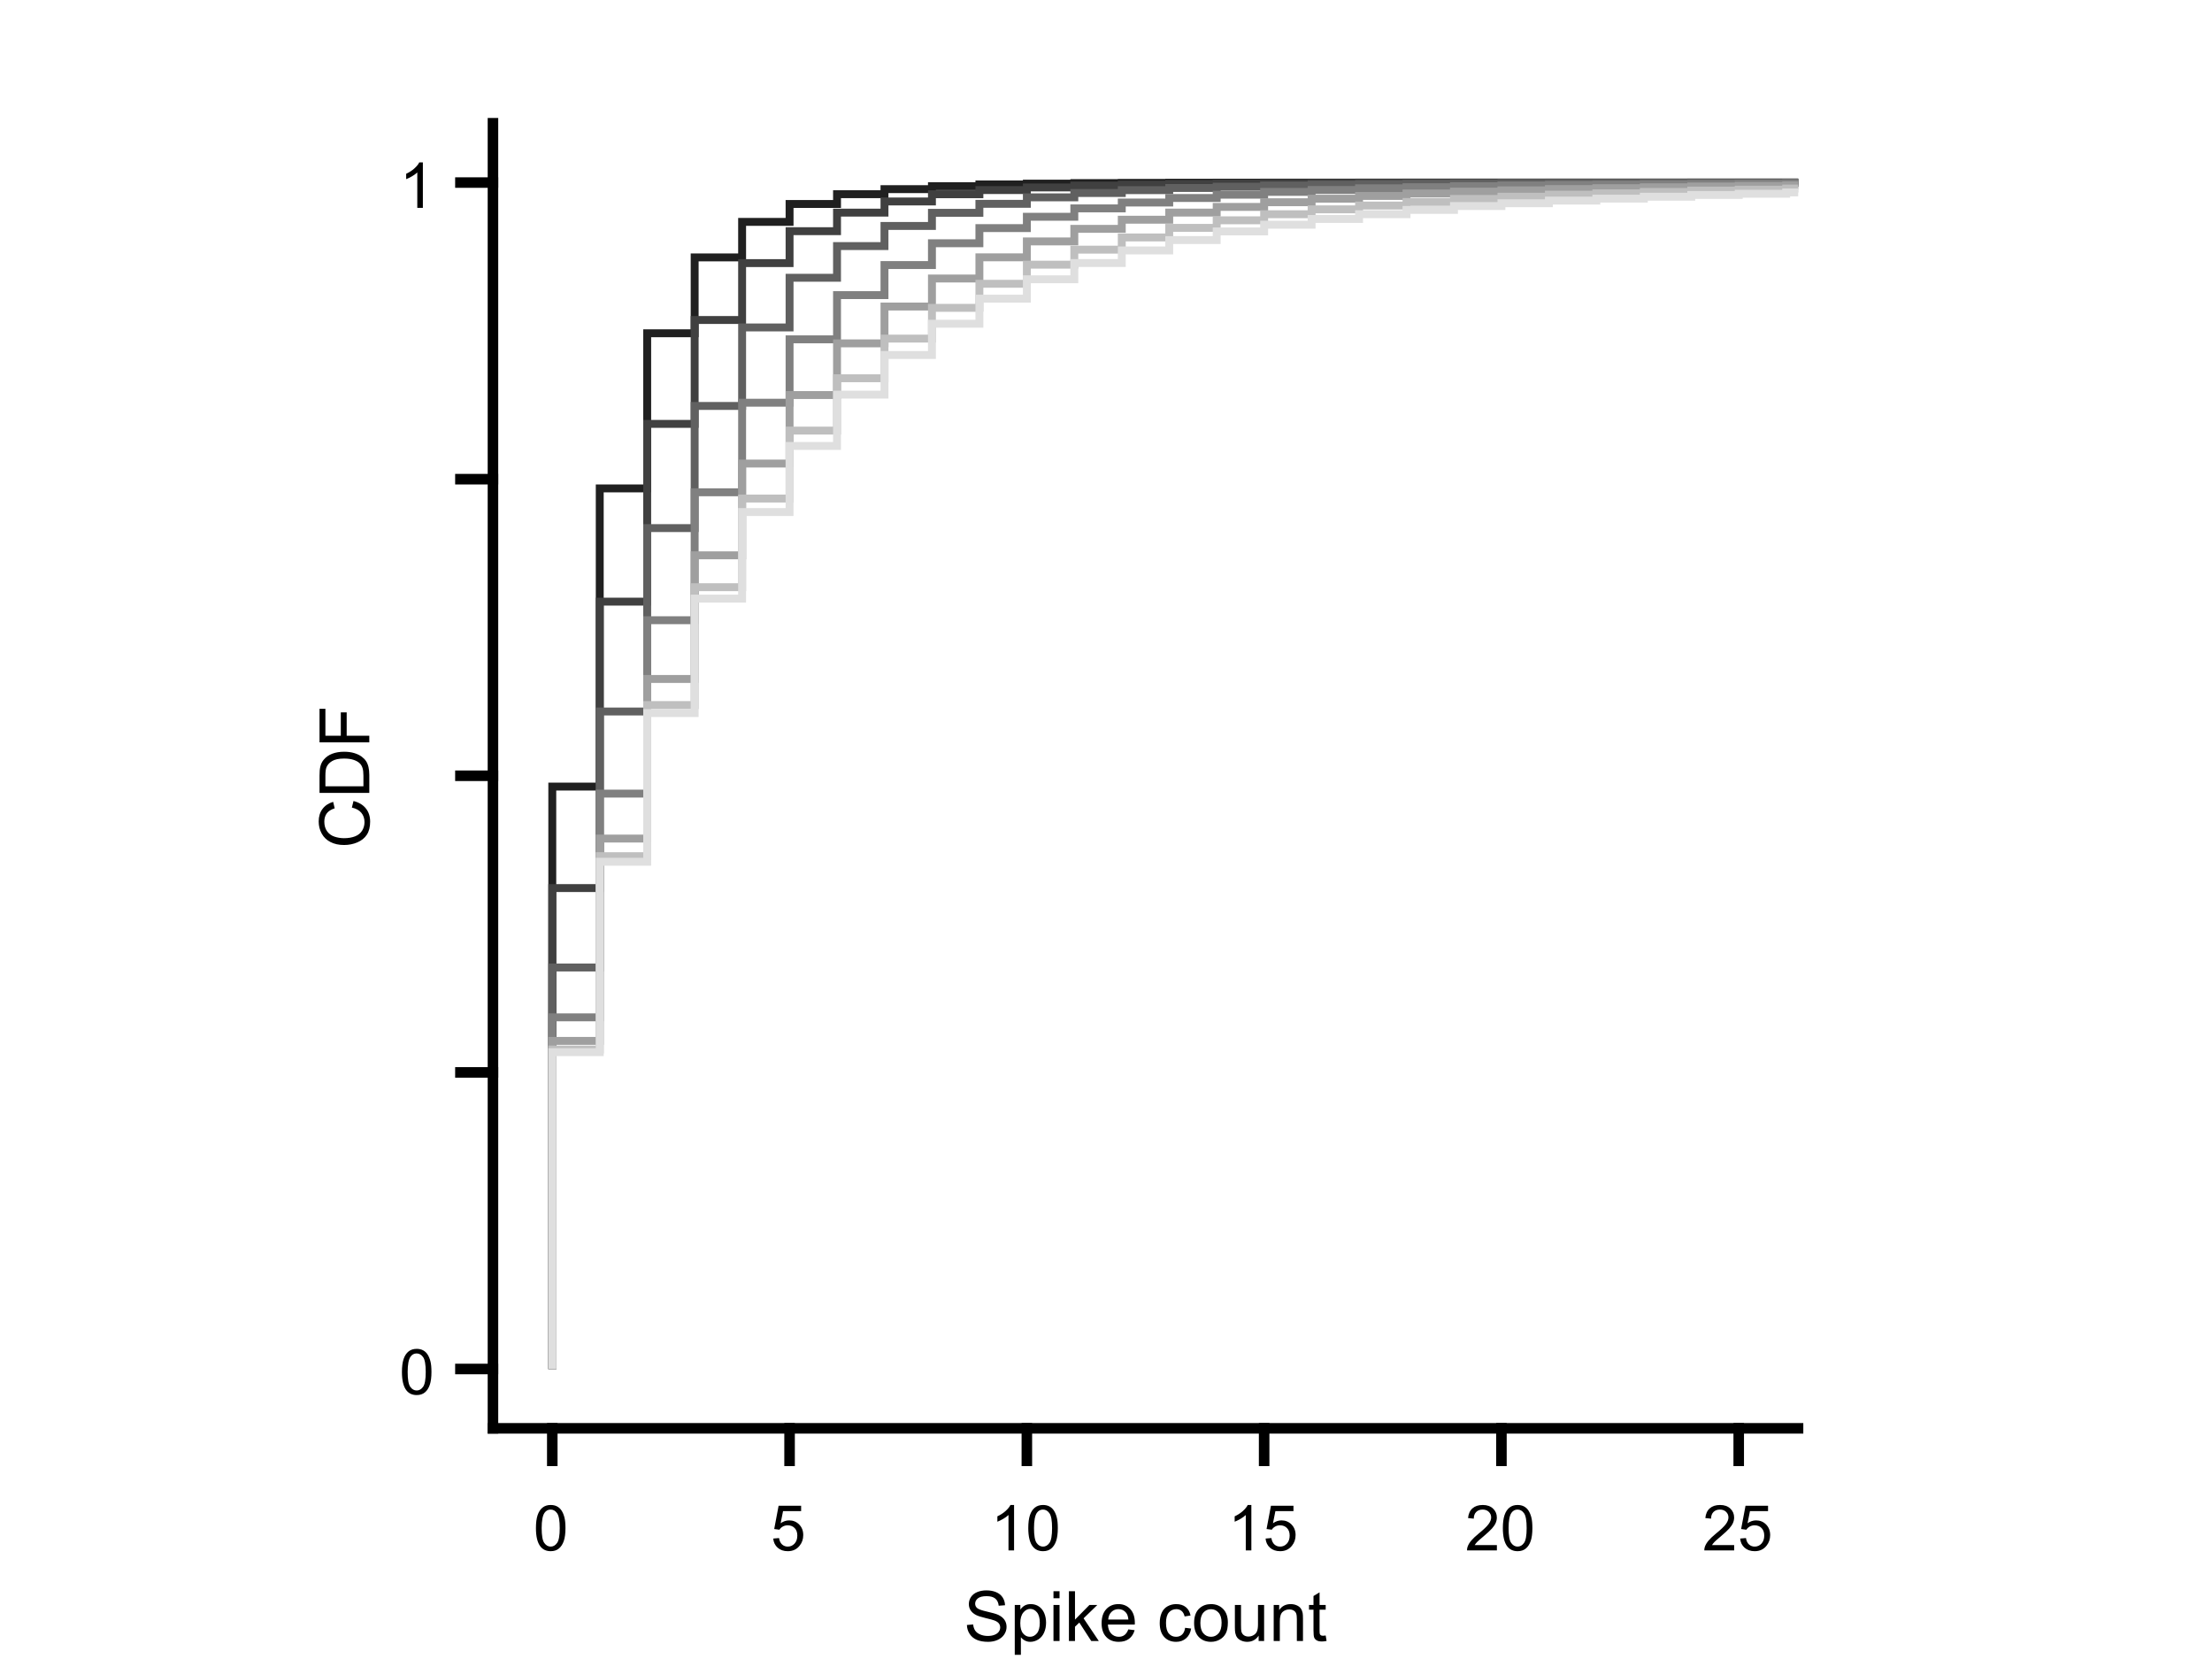
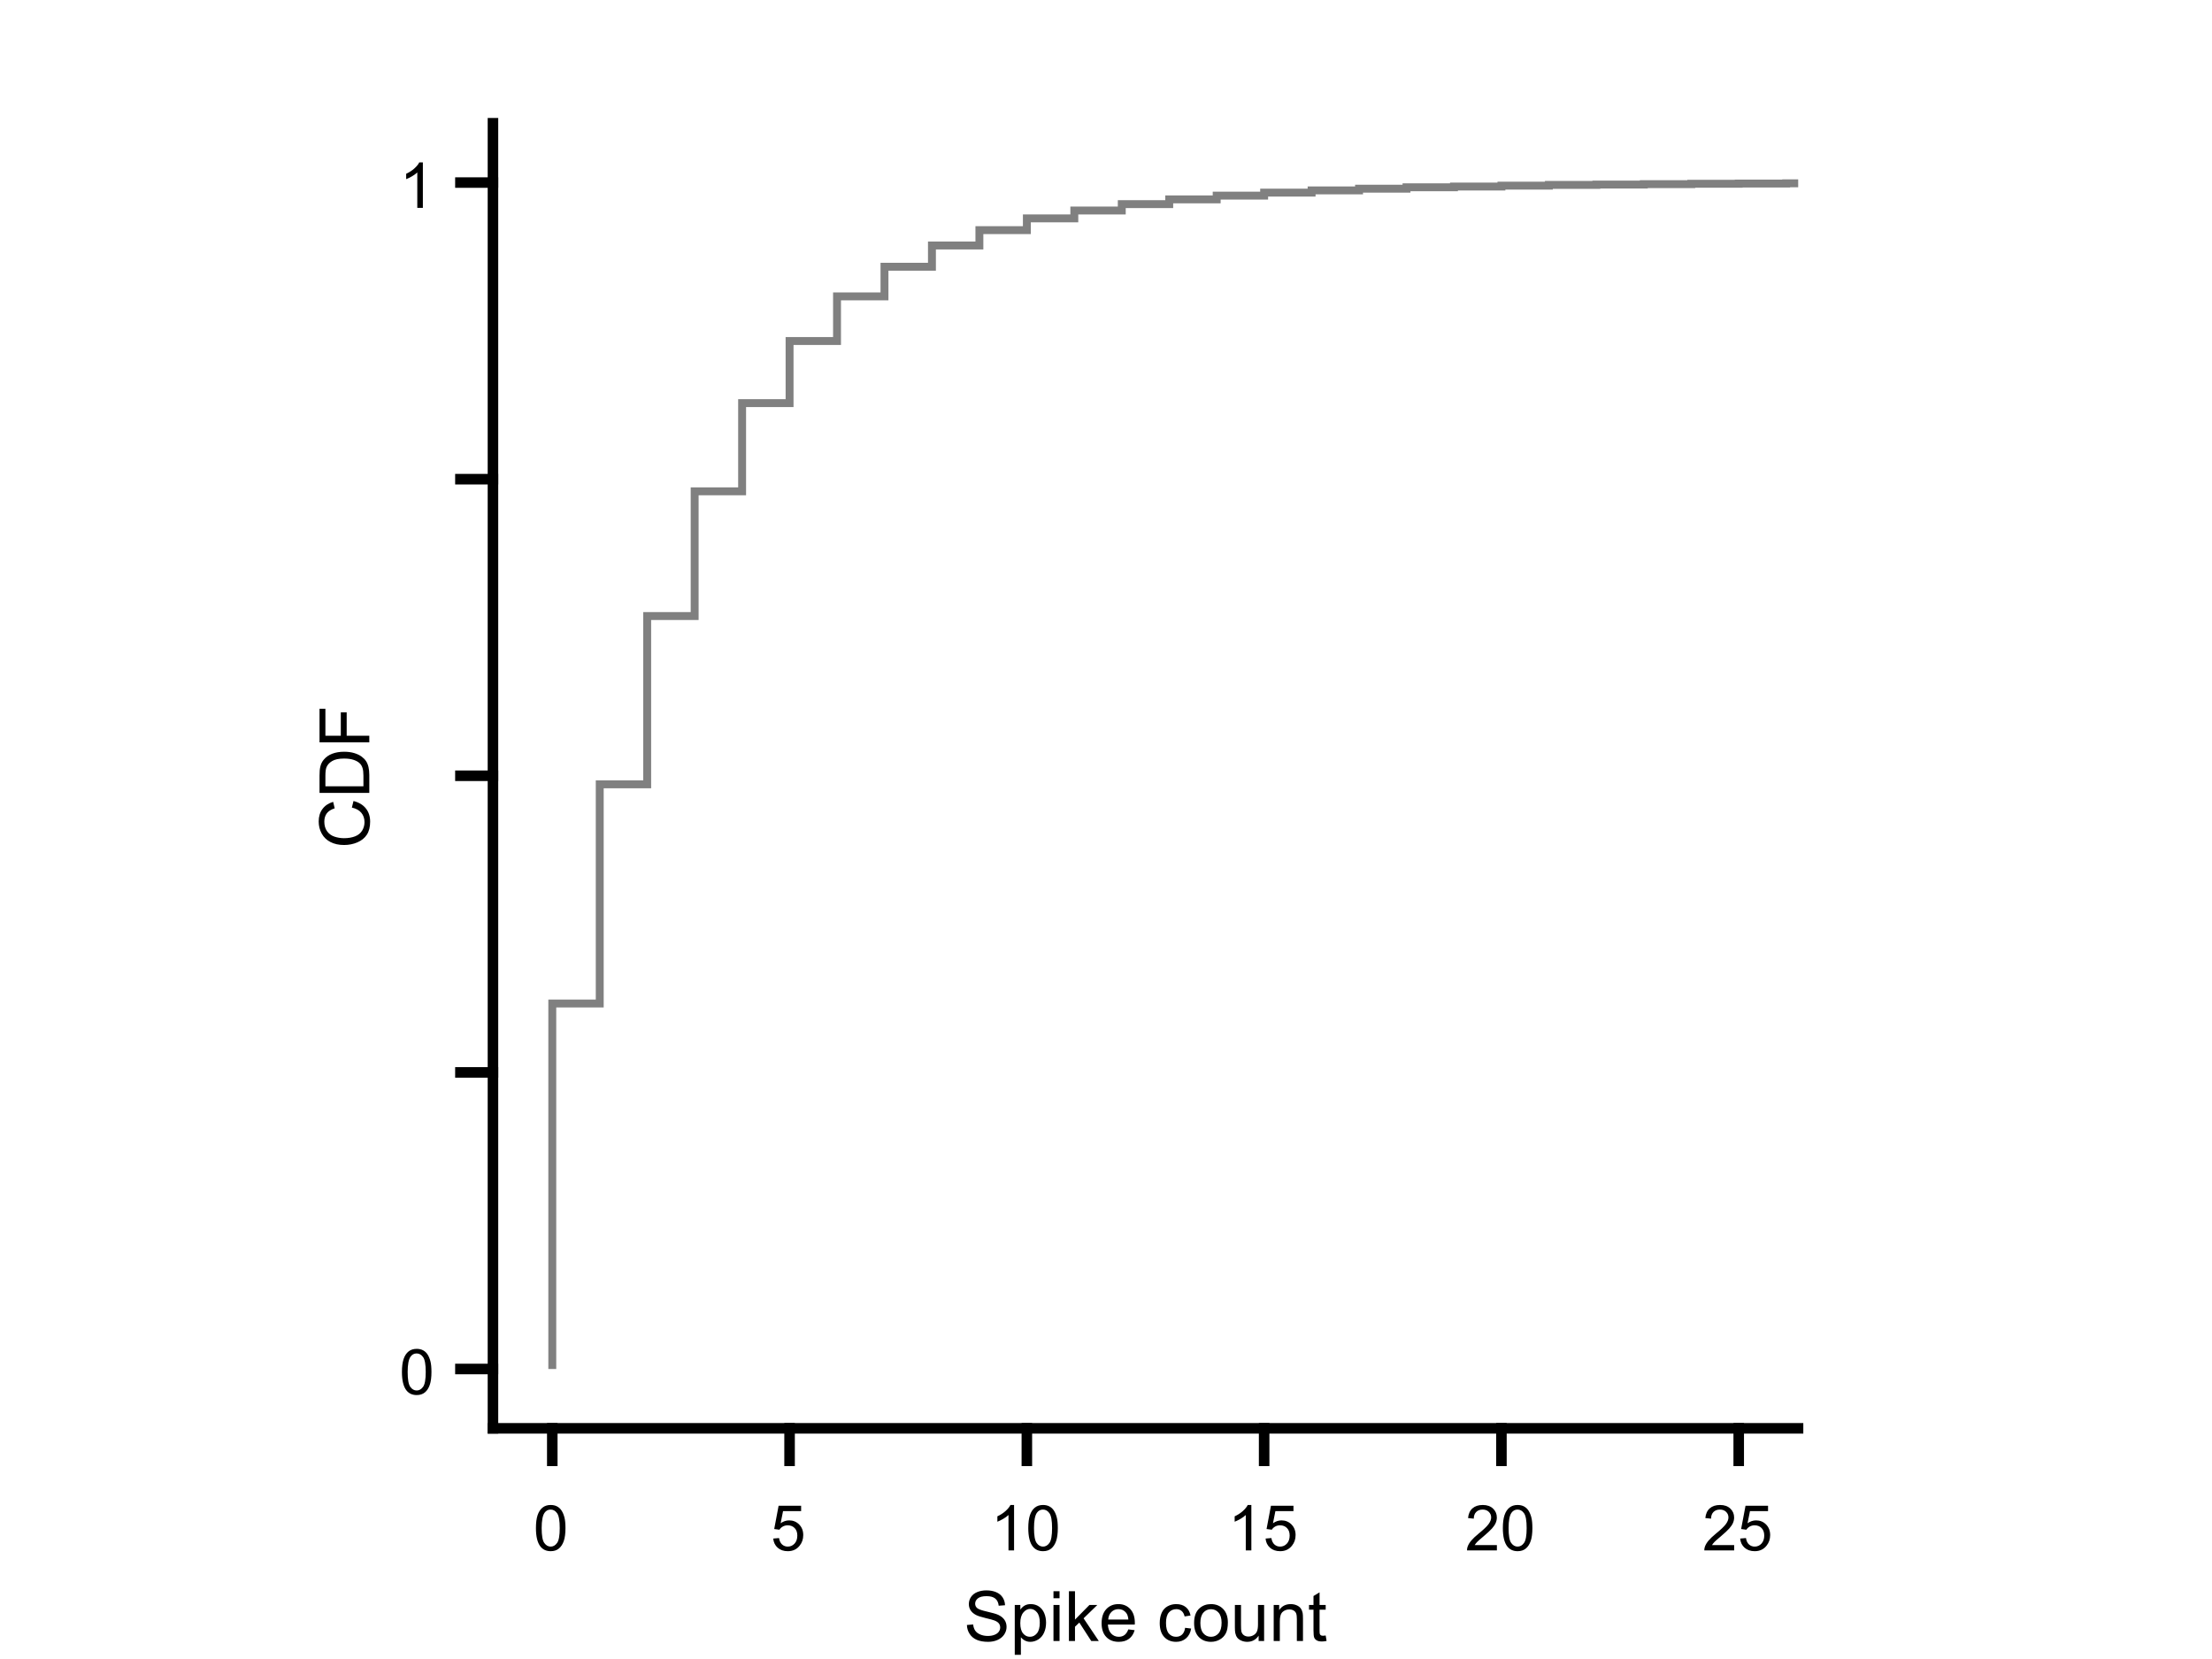
<svg xmlns="http://www.w3.org/2000/svg" style="fill-opacity:1; color-rendering:auto; color-interpolation:auto; text-rendering:auto; stroke:black; stroke-linecap:square; stroke-miterlimit:10; shape-rendering:auto; stroke-opacity:1; fill:black; stroke-dasharray:none; font-weight:normal; stroke-width:1; font-family:'Dialog'; font-style:normal; stroke-linejoin:miter; font-size:12px; stroke-dashoffset:0; image-rendering:auto;" width="700" height="525">
  <defs id="genericDefs" />
  <g>
    <defs id="defs1">
      <clipPath clipPathUnits="userSpaceOnUse" id="clipPath1">
        <path d="M0 0 L700 0 L700 525 L0 525 L0 0 Z" />
      </clipPath>
    </defs>
    <g style="fill:white; stroke:white;">
      <rect x="0" y="0" width="700" style="clip-path:url(#clipPath1); stroke:none;" height="525" />
    </g>
    <g style="fill:white; text-rendering:optimizeSpeed; color-rendering:optimizeSpeed; image-rendering:optimizeSpeed; shape-rendering:crispEdges; stroke:white; color-interpolation:sRGB;">
      <rect x="0" width="700" height="525" y="0" style="stroke:none;" />
    </g>
-     <g style="stroke-linecap:butt; fill:rgb(32,32,32); text-rendering:geometricPrecision; color-rendering:optimizeQuality; image-rendering:optimizeQuality; stroke:rgb(32,32,32); color-interpolation:linearRGB; stroke-width:2.5;">
-       <path d="M174.773 433.227 L174.773 433.227 L174.773 248.918 L189.791 248.918 L189.791 154.559 L204.809 154.559 L204.809 105.466 L219.827 105.466 L219.827 81.456 L234.845 81.456 L234.845 70.217 L249.864 70.217 L249.864 64.551 L264.882 64.551 L264.882 61.456 L279.9 61.456 L279.9 59.854 L294.918 59.854 L294.918 58.913 L309.936 58.913 L309.936 58.361 L324.955 58.361 L324.955 58.111 L339.973 58.111 L339.973 57.94 L354.991 57.94 L354.991 57.871 L370.009 57.871 L370.009 57.82 L385.027 57.82 L385.027 57.802 L400.045 57.802 L400.045 57.787 L415.064 57.787 L415.064 57.784 L430.082 57.784 L430.082 57.773 L445.1 57.773 L445.1 57.773 L460.118 57.773 L460.118 57.773 L475.136 57.773 L475.136 57.773 L490.154 57.773 L490.154 57.773 L505.173 57.773 L505.173 57.773 L520.191 57.773 L520.191 57.773 L535.209 57.773 L535.209 57.773 L550.227 57.773 L550.227 57.773 L565.245 57.773 L565.245 57.773 L569.049 57.773" style="fill:none; fill-rule:evenodd;" />
-       <path d="M174.773 433.227 L174.773 433.227 L174.773 281.036 L189.791 281.036 L189.791 190.393 L204.809 190.393 L204.809 134.141 L219.827 134.141 L219.827 101.264 L234.845 101.264 L234.845 83.261 L249.864 83.261 L249.864 73.156 L264.882 73.156 L264.882 67.286 L279.9 67.286 L279.9 63.755 L294.918 63.755 L294.918 61.467 L309.936 61.467 L309.936 60.148 L324.955 60.148 L324.955 59.32 L339.973 59.32 L339.973 58.735 L354.991 58.735 L354.991 58.423 L370.009 58.423 L370.009 58.198 L385.027 58.198 L385.027 58.045 L400.045 58.045 L400.045 57.951 L415.064 57.951 L415.064 57.882 L430.082 57.882 L430.082 57.824 L445.1 57.824 L445.1 57.798 L460.118 57.798 L460.118 57.791 L475.136 57.791 L475.136 57.791 L490.154 57.791 L490.154 57.784 L505.173 57.784 L505.173 57.784 L520.191 57.784 L520.191 57.78 L535.209 57.78 L535.209 57.773 L550.227 57.773 L550.227 57.773 L565.245 57.773 L565.245 57.773 L569.049 57.773" style="fill:none; fill-rule:evenodd; stroke:rgb(64,64,64);" />
-       <path d="M174.773 433.227 L174.773 433.227 L174.773 306.172 L189.791 306.172 L189.791 225.158 L204.809 225.158 L204.809 167.12 L219.827 167.12 L219.827 128.463 L234.845 128.463 L234.845 103.621 L249.864 103.621 L249.864 87.9 L264.882 87.9 L264.882 77.871 L279.9 77.871 L279.9 71.503 L294.918 71.503 L294.918 67.348 L309.936 67.348 L309.936 64.5 L324.955 64.5 L324.955 62.448 L339.973 62.448 L339.973 61.078 L354.991 61.078 L354.991 60.177 L370.009 60.177 L370.009 59.484 L385.027 59.484 L385.027 59.077 L400.045 59.077 L400.045 58.703 L415.064 58.703 L415.064 58.43 L430.082 58.43 L430.082 58.27 L445.1 58.27 L445.1 58.14 L460.118 58.14 L460.118 58.009 L475.136 58.009 L475.136 57.904 L490.154 57.904 L490.154 57.867 L505.173 57.867 L505.173 57.849 L520.191 57.849 L520.191 57.813 L535.209 57.813 L535.209 57.798 L550.227 57.798 L550.227 57.791 L565.245 57.791 L565.245 57.791 L569.049 57.791" style="fill:none; fill-rule:evenodd; stroke:rgb(96,96,96);" />
-       <path d="M174.773 433.227 L174.773 433.227 L174.773 321.941 L189.791 321.941 L189.791 251.141 L204.809 251.141 L204.809 196.27 L219.827 196.27 L219.827 155.786 L234.845 155.786 L234.845 127.443 L249.864 127.443 L249.864 107.381 L264.882 107.381 L264.882 93.389 L279.9 93.389 L279.9 83.879 L294.918 83.879 L294.918 76.977 L309.936 76.977 L309.936 72.183 L324.955 72.183 L324.955 68.597 L339.973 68.597 L339.973 65.942 L354.991 65.942 L354.991 64.09 L370.009 64.09 L370.009 62.658 L385.027 62.658 L385.027 61.612 L400.045 61.612 L400.045 60.722 L415.064 60.722 L415.064 60.119 L430.082 60.119 L430.082 59.589 L445.1 59.589 L445.1 59.237 L460.118 59.237 L460.118 58.906 L475.136 58.906 L475.136 58.674 L490.154 58.674 L490.154 58.499 L505.173 58.499 L505.173 58.401 L520.191 58.401 L520.191 58.274 L535.209 58.274 L535.209 58.176 L550.227 58.176 L550.227 58.1 L565.245 58.1 L565.245 58.002 L569.049 58.002" style="fill:none; fill-rule:evenodd; stroke:gray;" />
-       <path d="M174.773 433.227 L174.773 433.227 L174.773 329.394 L189.791 329.394 L189.791 265.369 L204.809 265.369 L204.809 214.864 L219.827 214.864 L219.827 175.732 L234.845 175.732 L234.845 146.691 L249.864 146.691 L249.864 125.013 L264.882 125.013 L264.882 108.659 L279.9 108.659 L279.9 97.003 L294.918 97.003 L294.918 88.136 L309.936 88.136 L309.936 81.431 L324.955 81.431 L324.955 76.396 L339.973 76.396 L339.973 72.419 L354.991 72.419 L354.991 69.531 L370.009 69.531 L370.009 67.272 L385.027 67.272 L385.027 65.481 L400.045 65.481 L400.045 63.999 L415.064 63.999 L415.064 62.873 L430.082 62.873 L430.082 62.005 L445.1 62.005 L445.1 61.22 L460.118 61.22 L460.118 60.635 L475.136 60.635 L475.136 60.232 L490.154 60.232 L490.154 59.829 L505.173 59.829 L505.173 59.542 L520.191 59.542 L520.191 59.269 L535.209 59.269 L535.209 59.011 L550.227 59.011 L550.227 58.819 L565.245 58.819 L565.245 58.626 L569.049 58.626" style="fill:none; fill-rule:evenodd; stroke:rgb(159,159,159);" />
-       <path d="M174.773 433.227 L174.773 433.227 L174.773 332.126 L189.791 332.126 L189.791 270.942 L204.809 270.942 L204.809 223.117 L219.827 223.117 L219.827 185.823 L234.845 185.823 L234.845 157.766 L249.864 157.766 L249.864 136.262 L264.882 136.262 L264.882 119.702 L279.9 119.702 L279.9 107.152 L294.918 107.152 L294.918 97.424 L309.936 97.424 L309.936 89.803 L324.955 89.803 L324.955 83.755 L339.973 83.755 L339.973 79.004 L354.991 79.004 L354.991 75.139 L370.009 75.139 L370.009 72.11 L385.027 72.11 L385.027 69.716 L400.045 69.716 L400.045 67.795 L415.064 67.795 L415.064 66.247 L430.082 66.247 L430.082 65.045 L445.1 65.045 L445.1 63.919 L460.118 63.919 L460.118 62.953 L475.136 62.953 L475.136 62.259 L490.154 62.259 L490.154 61.609 L505.173 61.609 L505.173 61.18 L520.191 61.18 L520.191 60.751 L535.209 60.751 L535.209 60.304 L550.227 60.304 L550.227 60.025 L565.245 60.025 L565.245 59.662 L569.049 59.662" style="fill:none; fill-rule:evenodd; stroke:rgb(191,191,191);" />
-       <path d="M174.773 433.227 L174.773 433.227 L174.773 332.958 L189.791 332.958 L189.791 272.703 L204.809 272.703 L204.809 225.656 L219.827 225.656 L219.827 189.43 L234.845 189.43 L234.845 162.03 L249.864 162.03 L249.864 141.119 L264.882 141.119 L264.882 124.882 L279.9 124.882 L279.9 112.332 L294.918 112.332 L294.918 102.444 L309.936 102.444 L309.936 94.504 L324.955 94.504 L324.955 88.379 L339.973 88.379 L339.973 83.229 L354.991 83.229 L354.991 79.248 L370.009 79.248 L370.009 75.971 L385.027 75.971 L385.027 73.236 L400.045 73.236 L400.045 71.111 L415.064 71.111 L415.064 69.291 L430.082 69.291 L430.082 67.784 L445.1 67.784 L445.1 66.425 L460.118 66.425 L460.118 65.197 L475.136 65.197 L475.136 64.315 L490.154 64.315 L490.154 63.486 L505.173 63.486 L505.173 62.855 L520.191 62.855 L520.191 62.255 L535.209 62.255 L535.209 61.699 L550.227 61.699 L550.227 61.311 L565.245 61.311 L565.245 60.889 L569.049 60.889" style="fill:none; fill-rule:evenodd; stroke:rgb(223,223,223);" />
+     <g style="stroke-linecap:butt; fill:gray; text-rendering:geometricPrecision; color-rendering:optimizeQuality; image-rendering:optimizeQuality; stroke:gray; color-interpolation:linearRGB; stroke-width:2.5;">
+       <path d="M174.773 433.227 L174.773 433.227 L174.773 317.564 L189.791 317.564 L189.791 248.206 L204.809 248.206 L204.809 194.951 L219.827 194.951 L219.827 155.481 L234.845 155.481 L234.845 127.57 L249.864 127.57 L249.864 107.915 L264.882 107.915 L264.882 93.792 L279.9 93.792 L279.9 84.413 L294.918 84.413 L294.918 77.689 L309.936 77.689 L309.936 72.826 L324.955 72.826 L324.955 69.109 L339.973 69.109 L339.973 66.618 L354.991 66.618 L354.991 64.598 L370.009 64.598 L370.009 63.094 L385.027 63.094 L385.027 61.906 L400.045 61.906 L400.045 60.958 L415.064 60.958 L415.064 60.25 L430.082 60.25 L430.082 59.709 L445.1 59.709 L445.1 59.266 L460.118 59.266 L460.118 59.033 L475.136 59.033 L475.136 58.75 L490.154 58.75 L490.154 58.514 L505.173 58.514 L505.173 58.405 L520.191 58.405 L520.191 58.274 L535.209 58.274 L535.209 58.154 L550.227 58.154 L550.227 58.085 L565.245 58.085 L565.245 58.009 L569.049 58.009" style="fill:none; fill-rule:evenodd;" />
    </g>
    <g style="text-rendering:geometricPrecision; stroke-width:3.333; color-interpolation:linearRGB; color-rendering:optimizeQuality; image-rendering:optimizeQuality; stroke-linejoin:round;">
      <line y2="452" style="fill:none;" x1="156" x2="569" y1="452" />
      <line y2="462.3" style="fill:none;" x1="174.773" x2="174.773" y1="452" />
      <line y2="462.3" style="fill:none;" x1="249.864" x2="249.864" y1="452" />
      <line y2="462.3" style="fill:none;" x1="324.955" x2="324.955" y1="452" />
      <line y2="462.3" style="fill:none;" x1="400.045" x2="400.045" y1="452" />
      <line y2="462.3" style="fill:none;" x1="475.136" x2="475.136" y1="452" />
      <line y2="462.3" style="fill:none;" x1="550.227" x2="550.227" y1="452" />
    </g>
    <g transform="translate(174.7727,469.6333)" style="font-size:20px; text-rendering:geometricPrecision; color-rendering:optimizeQuality; image-rendering:optimizeQuality; font-family:'SansSerif'; color-interpolation:linearRGB;">
      <path style="stroke:none;" d="M-5.172 13.938 Q-5.172 11.406 -4.648 9.852 Q-4.125 8.297 -3.094 7.461 Q-2.062 6.625 -0.5 6.625 Q0.656 6.625 1.523 7.086 Q2.391 7.547 2.953 8.422 Q3.516 9.297 3.844 10.555 Q4.172 11.812 4.172 13.938 Q4.172 16.453 3.648 18 Q3.125 19.547 2.102 20.398 Q1.078 21.25 -0.5 21.25 Q-2.578 21.25 -3.75 19.766 Q-5.172 17.969 -5.172 13.938 ZM-3.359 13.938 Q-3.359 17.469 -2.539 18.633 Q-1.719 19.797 -0.5 19.797 Q0.703 19.797 1.531 18.625 Q2.359 17.453 2.359 13.938 Q2.359 10.406 1.531 9.242 Q0.703 8.078 -0.516 8.078 Q-1.734 8.078 -2.453 9.109 Q-3.359 10.406 -3.359 13.938 Z" />
    </g>
    <g transform="translate(249.8636,469.6333)" style="font-size:20px; text-rendering:geometricPrecision; color-rendering:optimizeQuality; image-rendering:optimizeQuality; font-family:'SansSerif'; color-interpolation:linearRGB;">
      <path style="stroke:none;" d="M-5.172 17.25 L-3.328 17.094 Q-3.125 18.438 -2.375 19.117 Q-1.625 19.797 -0.562 19.797 Q0.703 19.797 1.578 18.844 Q2.453 17.891 2.453 16.297 Q2.453 14.797 1.609 13.93 Q0.766 13.062 -0.594 13.062 Q-1.453 13.062 -2.133 13.445 Q-2.812 13.828 -3.203 14.453 L-4.859 14.234 L-3.469 6.875 L3.656 6.875 L3.656 8.562 L-2.062 8.562 L-2.828 12.406 Q-1.547 11.5 -0.125 11.5 Q1.75 11.5 3.039 12.805 Q4.328 14.109 4.328 16.141 Q4.328 18.094 3.188 19.5 Q1.812 21.25 -0.562 21.25 Q-2.516 21.25 -3.758 20.156 Q-5 19.062 -5.172 17.25 Z" />
    </g>
    <g transform="translate(324.9546,469.6333)" style="font-size:20px; text-rendering:geometricPrecision; color-rendering:optimizeQuality; image-rendering:optimizeQuality; font-family:'SansSerif'; color-interpolation:linearRGB;">
      <path style="stroke:none;" d="M-4.047 21 L-5.812 21 L-5.812 9.797 Q-6.438 10.406 -7.469 11.008 Q-8.5 11.609 -9.328 11.922 L-9.328 10.219 Q-7.844 9.531 -6.742 8.539 Q-5.641 7.547 -5.188 6.625 L-4.047 6.625 L-4.047 21 ZM0.451 13.938 Q0.451 11.406 0.975 9.852 Q1.498 8.297 2.529 7.461 Q3.561 6.625 5.123 6.625 Q6.279 6.625 7.146 7.086 Q8.014 7.547 8.576 8.422 Q9.139 9.297 9.467 10.555 Q9.795 11.812 9.795 13.938 Q9.795 16.453 9.271 18 Q8.748 19.547 7.725 20.398 Q6.701 21.25 5.123 21.25 Q3.045 21.25 1.873 19.766 Q0.451 17.969 0.451 13.938 ZM2.264 13.938 Q2.264 17.469 3.084 18.633 Q3.904 19.797 5.123 19.797 Q6.326 19.797 7.154 18.625 Q7.982 17.453 7.982 13.938 Q7.982 10.406 7.154 9.242 Q6.326 8.078 5.107 8.078 Q3.889 8.078 3.17 9.109 Q2.264 10.406 2.264 13.938 Z" />
    </g>
    <g transform="translate(400.0454,469.6333)" style="font-size:20px; text-rendering:geometricPrecision; color-rendering:optimizeQuality; image-rendering:optimizeQuality; font-family:'SansSerif'; color-interpolation:linearRGB;">
      <path style="stroke:none;" d="M-4.047 21 L-5.812 21 L-5.812 9.797 Q-6.438 10.406 -7.469 11.008 Q-8.5 11.609 -9.328 11.922 L-9.328 10.219 Q-7.844 9.531 -6.742 8.539 Q-5.641 7.547 -5.188 6.625 L-4.047 6.625 L-4.047 21 ZM0.451 17.25 L2.295 17.094 Q2.498 18.438 3.248 19.117 Q3.998 19.797 5.061 19.797 Q6.326 19.797 7.201 18.844 Q8.076 17.891 8.076 16.297 Q8.076 14.797 7.232 13.93 Q6.389 13.062 5.029 13.062 Q4.17 13.062 3.49 13.445 Q2.811 13.828 2.42 14.453 L0.764 14.234 L2.154 6.875 L9.279 6.875 L9.279 8.562 L3.561 8.562 L2.795 12.406 Q4.076 11.5 5.498 11.5 Q7.373 11.5 8.662 12.805 Q9.951 14.109 9.951 16.141 Q9.951 18.094 8.81 19.5 Q7.436 21.25 5.061 21.25 Q3.107 21.25 1.865 20.156 Q0.623 19.062 0.451 17.25 Z" />
    </g>
    <g transform="translate(475.1364,469.6333)" style="font-size:20px; text-rendering:geometricPrecision; color-rendering:optimizeQuality; image-rendering:optimizeQuality; font-family:'SansSerif'; color-interpolation:linearRGB;">
      <path style="stroke:none;" d="M-1.438 19.312 L-1.438 21 L-10.891 21 Q-10.906 20.359 -10.688 19.781 Q-10.328 18.812 -9.531 17.875 Q-8.734 16.938 -7.234 15.703 Q-4.891 13.797 -4.07 12.68 Q-3.25 11.562 -3.25 10.562 Q-3.25 9.516 -4 8.797 Q-4.75 8.078 -5.953 8.078 Q-7.219 8.078 -7.984 8.844 Q-8.75 9.609 -8.75 10.953 L-10.562 10.766 Q-10.375 8.75 -9.164 7.688 Q-7.953 6.625 -5.906 6.625 Q-3.859 6.625 -2.656 7.766 Q-1.453 8.906 -1.453 10.594 Q-1.453 11.453 -1.805 12.289 Q-2.156 13.125 -2.969 14.039 Q-3.781 14.953 -5.672 16.562 Q-7.266 17.891 -7.711 18.359 Q-8.156 18.828 -8.453 19.312 L-1.438 19.312 ZM0.451 13.938 Q0.451 11.406 0.975 9.852 Q1.498 8.297 2.529 7.461 Q3.561 6.625 5.123 6.625 Q6.279 6.625 7.146 7.086 Q8.014 7.547 8.576 8.422 Q9.139 9.297 9.467 10.555 Q9.795 11.812 9.795 13.938 Q9.795 16.453 9.271 18 Q8.748 19.547 7.725 20.398 Q6.701 21.25 5.123 21.25 Q3.045 21.25 1.873 19.766 Q0.451 17.969 0.451 13.938 ZM2.264 13.938 Q2.264 17.469 3.084 18.633 Q3.904 19.797 5.123 19.797 Q6.326 19.797 7.154 18.625 Q7.982 17.453 7.982 13.938 Q7.982 10.406 7.154 9.242 Q6.326 8.078 5.107 8.078 Q3.889 8.078 3.17 9.109 Q2.264 10.406 2.264 13.938 Z" />
    </g>
    <g transform="translate(550.2273,469.6333)" style="font-size:20px; text-rendering:geometricPrecision; color-rendering:optimizeQuality; image-rendering:optimizeQuality; font-family:'SansSerif'; color-interpolation:linearRGB;">
      <path style="stroke:none;" d="M-1.438 19.312 L-1.438 21 L-10.891 21 Q-10.906 20.359 -10.688 19.781 Q-10.328 18.812 -9.531 17.875 Q-8.734 16.938 -7.234 15.703 Q-4.891 13.797 -4.07 12.68 Q-3.25 11.562 -3.25 10.562 Q-3.25 9.516 -4 8.797 Q-4.75 8.078 -5.953 8.078 Q-7.219 8.078 -7.984 8.844 Q-8.75 9.609 -8.75 10.953 L-10.562 10.766 Q-10.375 8.75 -9.164 7.688 Q-7.953 6.625 -5.906 6.625 Q-3.859 6.625 -2.656 7.766 Q-1.453 8.906 -1.453 10.594 Q-1.453 11.453 -1.805 12.289 Q-2.156 13.125 -2.969 14.039 Q-3.781 14.953 -5.672 16.562 Q-7.266 17.891 -7.711 18.359 Q-8.156 18.828 -8.453 19.312 L-1.438 19.312 ZM0.451 17.25 L2.295 17.094 Q2.498 18.438 3.248 19.117 Q3.998 19.797 5.061 19.797 Q6.326 19.797 7.201 18.844 Q8.076 17.891 8.076 16.297 Q8.076 14.797 7.232 13.93 Q6.389 13.062 5.029 13.062 Q4.17 13.062 3.49 13.445 Q2.811 13.828 2.42 14.453 L0.764 14.234 L2.154 6.875 L9.279 6.875 L9.279 8.562 L3.561 8.562 L2.795 12.406 Q4.076 11.5 5.498 11.5 Q7.373 11.5 8.662 12.805 Q9.951 14.109 9.951 16.141 Q9.951 18.094 8.81 19.5 Q7.436 21.25 5.061 21.25 Q3.107 21.25 1.865 20.156 Q0.623 19.062 0.451 17.25 Z" />
    </g>
    <g transform="translate(362.5002,496.3)" style="font-size:22px; text-rendering:geometricPrecision; color-rendering:optimizeQuality; image-rendering:optimizeQuality; font-family:'SansSerif'; color-interpolation:linearRGB;">
      <path style="stroke:none;" d="M-56.516 17.938 L-54.547 17.766 Q-54.406 18.953 -53.898 19.711 Q-53.391 20.469 -52.312 20.938 Q-51.234 21.406 -49.891 21.406 Q-48.703 21.406 -47.789 21.047 Q-46.875 20.688 -46.43 20.07 Q-45.984 19.453 -45.984 18.719 Q-45.984 17.984 -46.414 17.43 Q-46.844 16.875 -47.828 16.5 Q-48.469 16.25 -50.641 15.734 Q-52.812 15.219 -53.672 14.75 Q-54.797 14.156 -55.352 13.281 Q-55.906 12.406 -55.906 11.328 Q-55.906 10.125 -55.234 9.094 Q-54.562 8.062 -53.258 7.523 Q-51.953 6.984 -50.359 6.984 Q-48.609 6.984 -47.273 7.547 Q-45.938 8.109 -45.219 9.203 Q-44.5 10.297 -44.453 11.688 L-46.453 11.844 Q-46.609 10.344 -47.539 9.578 Q-48.469 8.812 -50.281 8.812 Q-52.172 8.812 -53.039 9.508 Q-53.906 10.203 -53.906 11.188 Q-53.906 12.031 -53.281 12.578 Q-52.688 13.125 -50.148 13.703 Q-47.609 14.281 -46.656 14.703 Q-45.281 15.344 -44.625 16.312 Q-43.969 17.281 -43.969 18.547 Q-43.969 19.812 -44.695 20.922 Q-45.422 22.031 -46.766 22.648 Q-48.109 23.266 -49.797 23.266 Q-51.938 23.266 -53.383 22.641 Q-54.828 22.016 -55.648 20.766 Q-56.469 19.516 -56.516 17.938 ZM-41.373 27.375 L-41.373 11.594 L-39.607 11.594 L-39.607 13.078 Q-38.998 12.203 -38.209 11.766 Q-37.42 11.328 -36.31 11.328 Q-34.842 11.328 -33.725 12.086 Q-32.607 12.844 -32.037 14.211 Q-31.467 15.578 -31.467 17.203 Q-31.467 18.953 -32.1 20.359 Q-32.732 21.766 -33.928 22.516 Q-35.123 23.266 -36.451 23.266 Q-37.404 23.266 -38.178 22.852 Q-38.951 22.438 -39.435 21.812 L-39.435 27.375 L-41.373 27.375 ZM-39.623 17.359 Q-39.623 19.562 -38.732 20.617 Q-37.842 21.672 -36.576 21.672 Q-35.279 21.672 -34.365 20.578 Q-33.451 19.484 -33.451 17.203 Q-33.451 15.016 -34.35 13.93 Q-35.248 12.844 -36.482 12.844 Q-37.717 12.844 -38.67 14 Q-39.623 15.156 -39.623 17.359 ZM-29.122 9.469 L-29.122 7.25 L-27.2 7.25 L-27.2 9.469 L-29.122 9.469 ZM-29.122 23 L-29.122 11.594 L-27.2 11.594 L-27.2 23 L-29.122 23 ZM-24.234 23 L-24.234 7.25 L-22.312 7.25 L-22.312 16.234 L-17.734 11.594 L-15.234 11.594 L-19.594 15.828 L-14.781 23 L-17.172 23 L-20.938 17.172 L-22.312 18.484 L-22.312 23 L-24.234 23 ZM-5.438 19.328 L-3.438 19.578 Q-3.922 21.328 -5.195 22.297 Q-6.469 23.266 -8.469 23.266 Q-10.969 23.266 -12.43 21.719 Q-13.891 20.172 -13.891 17.391 Q-13.891 14.516 -12.414 12.922 Q-10.938 11.328 -8.562 11.328 Q-6.281 11.328 -4.828 12.891 Q-3.375 14.453 -3.375 17.281 Q-3.375 17.453 -3.391 17.797 L-11.906 17.797 Q-11.797 19.672 -10.836 20.672 Q-9.875 21.672 -8.453 21.672 Q-7.391 21.672 -6.641 21.109 Q-5.891 20.547 -5.438 19.328 ZM-11.797 16.203 L-5.422 16.203 Q-5.547 14.766 -6.156 14.047 Q-7.078 12.922 -8.547 12.922 Q-9.875 12.922 -10.781 13.812 Q-11.688 14.703 -11.797 16.203 ZM12.535 18.828 L14.441 19.062 Q14.129 21.031 12.848 22.148 Q11.566 23.266 9.691 23.266 Q7.348 23.266 5.926 21.734 Q4.504 20.203 4.504 17.344 Q4.504 15.484 5.113 14.102 Q5.723 12.719 6.981 12.023 Q8.238 11.328 9.707 11.328 Q11.566 11.328 12.746 12.273 Q13.926 13.219 14.254 14.938 L12.379 15.234 Q12.113 14.078 11.426 13.5 Q10.738 12.922 9.785 12.922 Q8.316 12.922 7.402 13.969 Q6.488 15.016 6.488 17.281 Q6.488 19.578 7.371 20.625 Q8.254 21.672 9.676 21.672 Q10.816 21.672 11.574 20.969 Q12.332 20.266 12.535 18.828 ZM15.379 17.297 Q15.379 14.125 17.145 12.594 Q18.613 11.328 20.723 11.328 Q23.082 11.328 24.574 12.875 Q26.066 14.422 26.066 17.141 Q26.066 19.344 25.402 20.602 Q24.738 21.859 23.48 22.562 Q22.223 23.266 20.723 23.266 Q18.332 23.266 16.855 21.727 Q15.379 20.188 15.379 17.297 ZM17.363 17.297 Q17.363 19.484 18.316 20.578 Q19.27 21.672 20.723 21.672 Q22.16 21.672 23.121 20.57 Q24.082 19.469 24.082 17.234 Q24.082 15.109 23.121 14.023 Q22.16 12.938 20.723 12.938 Q19.27 12.938 18.316 14.023 Q17.363 15.109 17.363 17.297 ZM35.802 23 L35.802 21.328 Q34.474 23.266 32.192 23.266 Q31.177 23.266 30.302 22.875 Q29.427 22.484 29.005 21.898 Q28.583 21.312 28.411 20.469 Q28.286 19.891 28.286 18.656 L28.286 11.594 L30.224 11.594 L30.224 17.922 Q30.224 19.438 30.333 19.953 Q30.52 20.719 31.114 21.156 Q31.708 21.594 32.567 21.594 Q33.442 21.594 34.208 21.148 Q34.974 20.703 35.286 19.938 Q35.599 19.172 35.599 17.703 L35.599 11.594 L37.536 11.594 L37.536 23 L35.802 23 ZM40.568 23 L40.568 11.594 L42.303 11.594 L42.303 13.219 Q43.568 11.328 45.943 11.328 Q46.975 11.328 47.834 11.703 Q48.693 12.078 49.123 12.68 Q49.553 13.281 49.725 14.109 Q49.834 14.641 49.834 15.984 L49.834 23 L47.897 23 L47.897 16.062 Q47.897 14.875 47.678 14.289 Q47.459 13.703 46.881 13.359 Q46.303 13.016 45.522 13.016 Q44.287 13.016 43.397 13.797 Q42.506 14.578 42.506 16.766 L42.506 23 L40.568 23 ZM57.023 21.266 L57.304 22.984 Q56.491 23.156 55.835 23.156 Q54.788 23.156 54.21 22.82 Q53.632 22.484 53.398 21.945 Q53.163 21.406 53.163 19.656 L53.163 13.094 L51.741 13.094 L51.741 11.594 L53.163 11.594 L53.163 8.766 L55.085 7.609 L55.085 11.594 L57.023 11.594 L57.023 13.094 L55.085 13.094 L55.085 19.766 Q55.085 20.594 55.187 20.828 Q55.288 21.062 55.515 21.203 Q55.741 21.344 56.179 21.344 Q56.491 21.344 57.023 21.266 Z" />
    </g>
    <g style="text-rendering:geometricPrecision; stroke-width:3.333; color-interpolation:linearRGB; color-rendering:optimizeQuality; image-rendering:optimizeQuality; stroke-linejoin:round;">
      <line y2="39" style="fill:none;" x1="156" x2="156" y1="452" />
      <line y2="433.227" style="fill:none;" x1="156" x2="145.7" y1="433.227" />
      <line y2="339.364" style="fill:none;" x1="156" x2="145.7" y1="339.364" />
      <line y2="245.5" style="fill:none;" x1="156" x2="145.7" y1="245.5" />
      <line y2="151.636" style="fill:none;" x1="156" x2="145.7" y1="151.636" />
      <line y2="57.773" style="fill:none;" x1="156" x2="145.7" y1="57.773" />
    </g>
    <g transform="translate(138.3667,433.2273)" style="font-size:20px; text-rendering:geometricPrecision; color-rendering:optimizeQuality; image-rendering:optimizeQuality; font-family:'SansSerif'; color-interpolation:linearRGB;">
      <path style="stroke:none;" d="M-11.172 0.938 Q-11.172 -1.594 -10.648 -3.148 Q-10.125 -4.703 -9.094 -5.539 Q-8.062 -6.375 -6.5 -6.375 Q-5.344 -6.375 -4.477 -5.914 Q-3.609 -5.453 -3.047 -4.578 Q-2.484 -3.703 -2.156 -2.445 Q-1.828 -1.188 -1.828 0.938 Q-1.828 3.453 -2.352 5 Q-2.875 6.547 -3.898 7.398 Q-4.922 8.25 -6.5 8.25 Q-8.578 8.25 -9.75 6.766 Q-11.172 4.969 -11.172 0.938 ZM-9.359 0.938 Q-9.359 4.469 -8.539 5.633 Q-7.719 6.797 -6.5 6.797 Q-5.297 6.797 -4.469 5.625 Q-3.641 4.453 -3.641 0.938 Q-3.641 -2.594 -4.469 -3.758 Q-5.297 -4.922 -6.516 -4.922 Q-7.734 -4.922 -8.453 -3.891 Q-9.359 -2.594 -9.359 0.938 Z" />
    </g>
    <g transform="translate(138.3667,57.7727)" style="font-size:20px; text-rendering:geometricPrecision; color-rendering:optimizeQuality; image-rendering:optimizeQuality; font-family:'SansSerif'; color-interpolation:linearRGB;">
      <path style="stroke:none;" d="M-4.547 8 L-6.312 8 L-6.312 -3.203 Q-6.938 -2.594 -7.969 -1.992 Q-9 -1.391 -9.828 -1.078 L-9.828 -2.781 Q-8.344 -3.469 -7.242 -4.461 Q-6.141 -5.453 -5.688 -6.375 L-4.547 -6.375 L-4.547 8 Z" />
    </g>
    <g transform="translate(121.8667,245.4998) rotate(-90)" style="font-size:22px; text-rendering:geometricPrecision; color-rendering:optimizeQuality; image-rendering:optimizeQuality; font-family:'SansSerif'; color-interpolation:linearRGB;">
      <path style="stroke:none;" d="M-10.062 -10.516 L-7.984 -10 Q-8.641 -7.422 -10.344 -6.078 Q-12.047 -4.734 -14.5 -4.734 Q-17.047 -4.734 -18.641 -5.773 Q-20.234 -6.812 -21.07 -8.773 Q-21.906 -10.734 -21.906 -13 Q-21.906 -15.453 -20.969 -17.281 Q-20.031 -19.109 -18.289 -20.062 Q-16.547 -21.016 -14.469 -21.016 Q-12.109 -21.016 -10.5 -19.812 Q-8.891 -18.609 -8.25 -16.438 L-10.297 -15.953 Q-10.844 -17.672 -11.891 -18.453 Q-12.938 -19.234 -14.516 -19.234 Q-16.328 -19.234 -17.547 -18.367 Q-18.766 -17.5 -19.258 -16.031 Q-19.75 -14.562 -19.75 -13 Q-19.75 -11 -19.164 -9.5 Q-18.578 -8 -17.344 -7.258 Q-16.109 -6.516 -14.672 -6.516 Q-12.922 -6.516 -11.711 -7.523 Q-10.5 -8.531 -10.062 -10.516 ZM-5.409 -5 L-5.409 -20.75 L0.013 -20.75 Q1.841 -20.75 2.81 -20.516 Q4.169 -20.219 5.122 -19.391 Q6.372 -18.344 6.989 -16.703 Q7.606 -15.062 7.606 -12.953 Q7.606 -11.172 7.185 -9.781 Q6.763 -8.391 6.106 -7.484 Q5.45 -6.578 4.677 -6.055 Q3.903 -5.531 2.802 -5.266 Q1.7 -5 0.263 -5 L-5.409 -5 ZM-3.331 -6.859 L0.028 -6.859 Q1.591 -6.859 2.474 -7.148 Q3.356 -7.438 3.888 -7.969 Q4.622 -8.703 5.036 -9.953 Q5.45 -11.203 5.45 -13 Q5.45 -15.469 4.646 -16.789 Q3.841 -18.109 2.669 -18.562 Q1.841 -18.891 -0.019 -18.891 L-3.331 -18.891 L-3.331 -6.859 ZM10.588 -5 L10.588 -20.75 L21.197 -20.75 L21.197 -18.891 L12.666 -18.891 L12.666 -14.016 L20.057 -14.016 L20.057 -12.156 L12.666 -12.156 L12.666 -5 L10.588 -5 Z" />
    </g>
  </g>
</svg>
